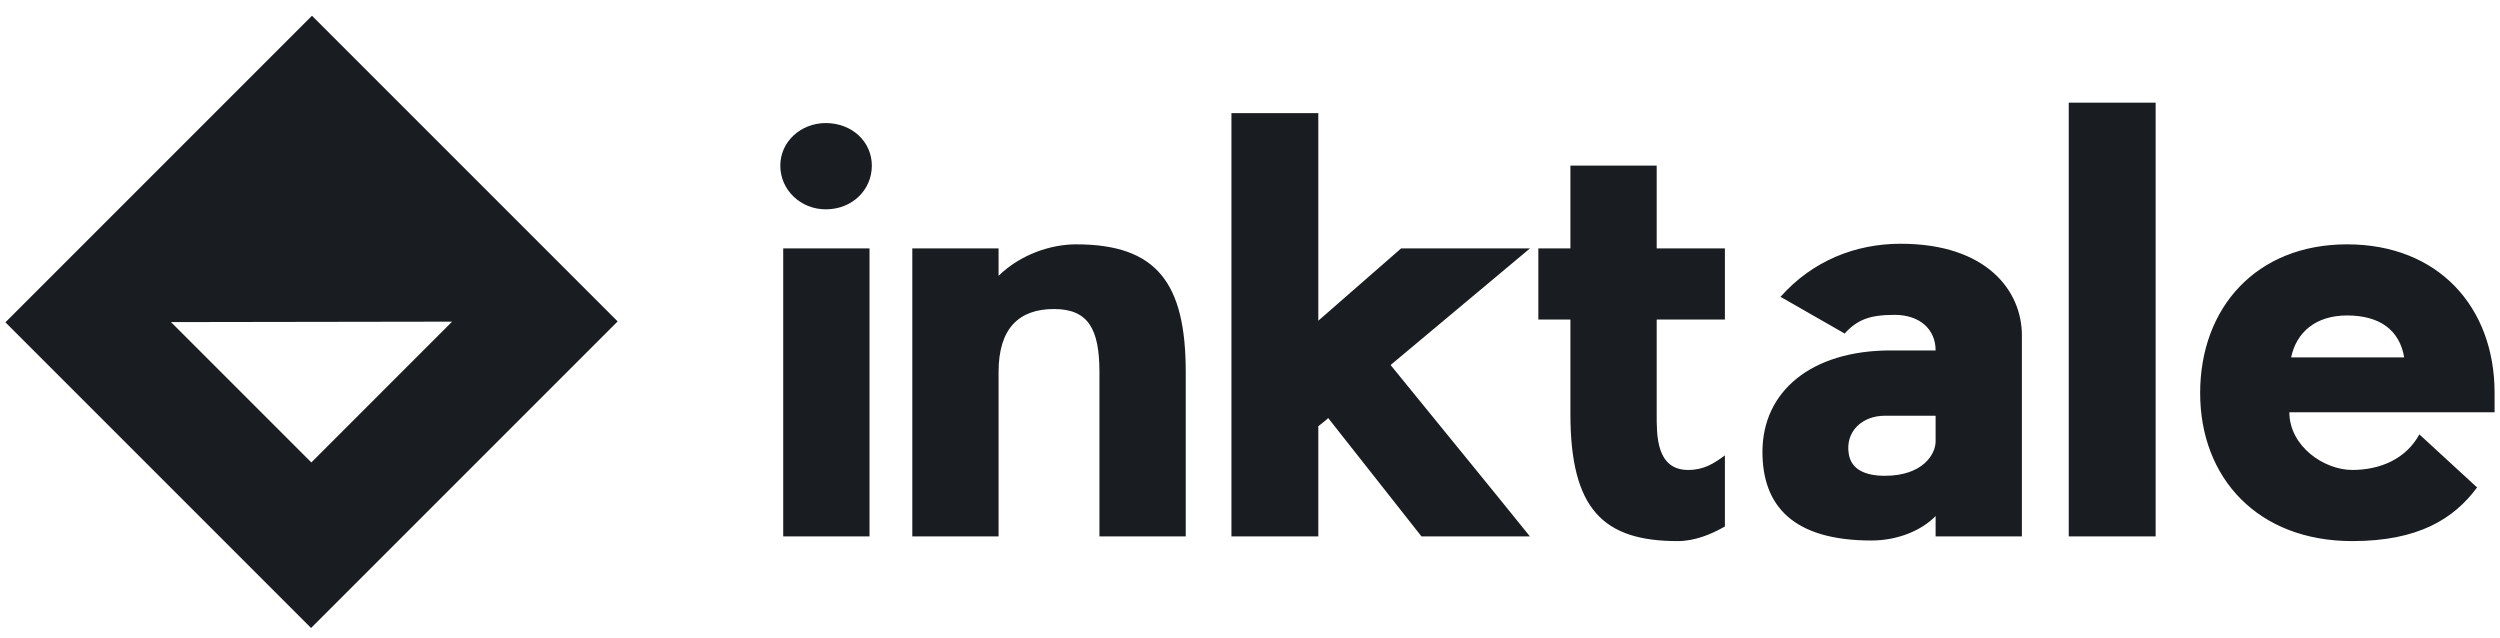
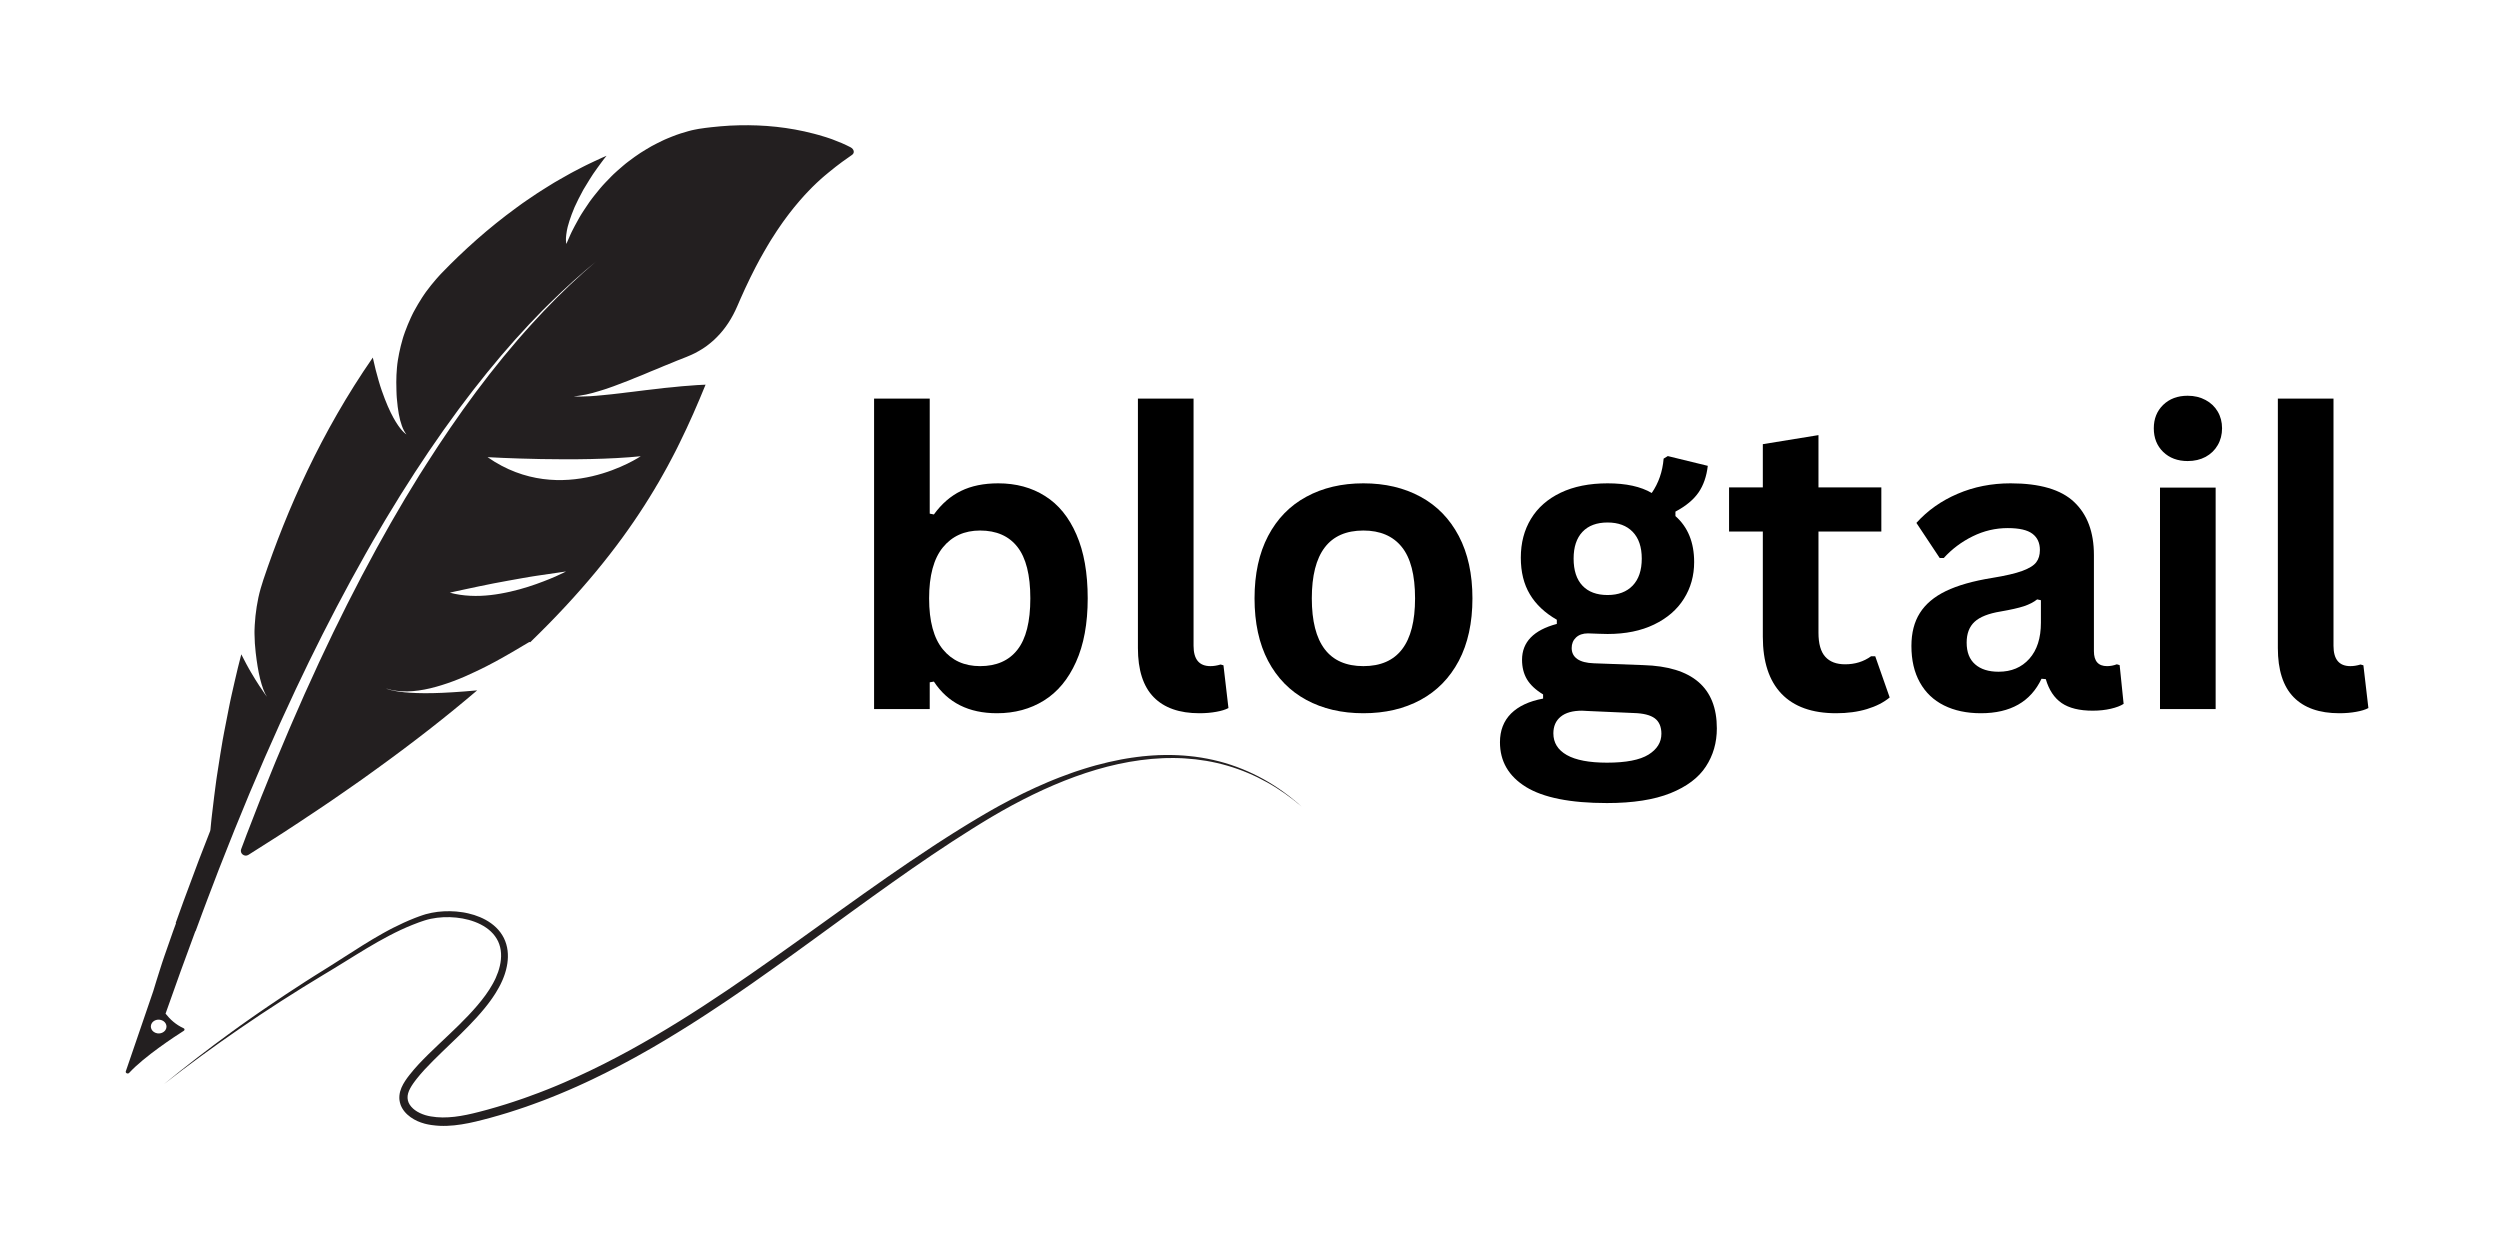
- <svg xmlns="http://www.w3.org/2000/svg" width="98" height="25" viewBox="0 0 98 25" fill="none">
-   <path d="M0.212 12.635L12.194 24.617L24.212 12.599L12.23 0.617L0.212 12.635ZM12.204 18.128L6.702 12.626L17.722 12.609L12.204 18.128Z" fill="#191C20" />
-   <path d="M34.085 9.738V21.028H30.702V9.738H34.085ZM34.176 6.492C34.176 7.452 33.399 8.206 32.371 8.206C31.388 8.206 30.588 7.452 30.588 6.492C30.588 5.555 31.388 4.824 32.371 4.824C33.399 4.824 34.176 5.555 34.176 6.492ZM46.481 14.583V21.028H43.098V14.583C43.098 12.869 42.641 12.114 41.316 12.114C39.944 12.114 39.144 12.869 39.144 14.583V21.028H35.762V9.738H39.144V10.812C40.013 9.966 41.201 9.578 42.184 9.578C45.361 9.578 46.481 11.109 46.481 14.583ZM55.723 21.028L52.066 16.388C51.975 16.48 51.815 16.594 51.678 16.708V21.028H48.272V4.435H51.678V12.572L54.923 9.738H59.974L54.511 14.309C56.18 16.366 58.374 19.04 59.974 21.028H55.723ZM64.942 16.228C64.942 17.051 64.919 18.422 66.176 18.422C66.793 18.422 67.182 18.171 67.616 17.851V20.639C67.09 20.936 66.451 21.211 65.765 21.211C62.862 21.211 61.56 19.977 61.56 16.228V12.526H60.303V9.738H61.56V6.492H64.942V9.738H67.616V12.526H64.942V16.228ZM72.31 13.074L69.796 11.635C71.053 10.218 72.744 9.555 74.504 9.555C77.887 9.555 79.258 11.406 79.258 13.143V21.028H75.876V20.228C75.35 20.776 74.413 21.188 73.361 21.188C70.276 21.188 69.088 19.817 69.088 17.714C69.088 15.337 71.007 13.737 74.116 13.737H75.876C75.876 12.892 75.236 12.343 74.276 12.343C73.293 12.343 72.813 12.526 72.31 13.074ZM75.876 17.302V16.297H73.887C72.996 16.297 72.333 16.914 72.47 17.782C72.561 18.4 73.11 18.651 73.887 18.651C75.373 18.651 75.876 17.805 75.876 17.302ZM84.501 4.024V21.028H81.095V4.024H84.501ZM97.788 15.406V16.16H89.743C89.743 17.485 91.091 18.422 92.211 18.422C93.308 18.422 94.314 17.988 94.84 17.028L97.102 19.108C96.188 20.342 94.794 21.211 92.211 21.211C88.509 21.211 86.246 18.742 86.246 15.406C86.246 12.069 88.44 9.578 92.006 9.578C95.571 9.578 97.788 12.023 97.788 15.406ZM89.812 14.011H94.245C94.063 12.937 93.285 12.366 92.006 12.366C90.772 12.366 90.017 13.029 89.812 14.011Z" fill="#191C20" />
+ <svg xmlns="http://www.w3.org/2000/svg" width="512" zoomAndPan="magnify" viewBox="0 0 384 192" height="256" preserveAspectRatio="xMidYMid meet" version="1.0">
+   <defs>
+     <g />
+     <clipPath id="8e04a314c2">
+       <path d="M 25 115 L 199.949 115 L 199.949 172.949 L 25 172.949 Z M 25 115 " clip-rule="nonzero" />
+     </clipPath>
+     <clipPath id="92d0e2effd">
+       <path d="M 19.199 19.199 L 132 19.199 L 132 165 L 19.199 165 Z M 19.199 19.199 " clip-rule="nonzero" />
+     </clipPath>
+   </defs>
+   <g clip-path="url(#8e04a314c2)">
+     <path fill="#231f20" d="M 194.102 119.695 C 191.98 118.516 189.688 117.582 187.281 116.949 C 186.078 116.641 184.848 116.398 183.602 116.234 L 183.426 116.211 L 183.367 116.207 L 183.133 116.18 C 182.977 116.16 182.82 116.145 182.664 116.129 C 182.504 116.113 182.348 116.098 182.191 116.086 L 181.957 116.066 C 181.918 116.062 181.879 116.059 181.836 116.055 L 181.719 116.047 C 181.562 116.035 181.402 116.027 181.246 116.02 C 181.168 116.012 181.086 116.008 181.008 116.004 L 180.77 115.996 C 180.613 115.988 180.453 115.984 180.297 115.977 C 180.137 115.973 179.977 115.973 179.82 115.969 C 179.184 115.957 178.547 115.973 177.906 115.992 C 177.746 116 177.59 116.012 177.43 116.02 L 177.188 116.031 L 177.07 116.039 L 176.949 116.047 C 176.789 116.059 176.633 116.07 176.469 116.082 C 176.391 116.09 176.309 116.094 176.23 116.102 L 175.992 116.125 C 175.828 116.141 175.672 116.156 175.512 116.168 C 175.352 116.188 175.191 116.207 175.031 116.227 L 174.793 116.254 L 174.551 116.285 C 174.391 116.305 174.234 116.328 174.074 116.352 C 173.992 116.359 173.914 116.371 173.832 116.383 L 173.594 116.422 C 173.434 116.445 173.273 116.469 173.113 116.496 C 172.953 116.52 172.797 116.551 172.637 116.578 L 172.398 116.621 C 172.316 116.637 172.238 116.648 172.16 116.664 C 170.887 116.906 169.613 117.203 168.352 117.547 L 168.234 117.578 L 168.117 117.613 L 167.879 117.68 C 167.723 117.727 167.566 117.77 167.406 117.816 C 167.25 117.863 167.094 117.91 166.938 117.957 C 166.777 118.004 166.621 118.051 166.465 118.102 C 166.152 118.203 165.84 118.301 165.527 118.406 C 165.371 118.457 165.215 118.512 165.059 118.562 C 164.902 118.617 164.746 118.672 164.59 118.727 C 163.969 118.945 163.348 119.176 162.73 119.414 C 162.574 119.473 162.422 119.535 162.266 119.598 C 162.113 119.66 161.957 119.719 161.805 119.781 C 161.652 119.844 161.496 119.91 161.344 119.973 L 161.113 120.066 L 160.883 120.164 C 159.656 120.684 158.441 121.238 157.234 121.824 C 156.027 122.414 154.832 123.035 153.645 123.684 L 153.422 123.805 L 153.199 123.93 C 153.051 124.012 152.906 124.094 152.754 124.176 C 152.609 124.258 152.461 124.344 152.312 124.426 C 152.164 124.512 152.02 124.594 151.871 124.68 C 151.723 124.762 151.574 124.852 151.43 124.934 C 151.281 125.02 151.137 125.105 150.992 125.191 C 150.699 125.367 150.406 125.539 150.113 125.711 C 149.965 125.797 149.82 125.887 149.676 125.977 C 149.527 126.062 149.383 126.152 149.234 126.238 C 149.09 126.328 148.945 126.414 148.797 126.504 C 148.652 126.594 148.508 126.684 148.363 126.77 C 148.07 126.949 147.777 127.129 147.488 127.309 C 147.199 127.492 146.91 127.672 146.617 127.855 L 146.398 127.988 L 146.184 128.129 C 146.039 128.219 145.891 128.312 145.746 128.406 C 145.602 128.496 145.457 128.59 145.312 128.68 C 145.168 128.773 145.023 128.867 144.879 128.961 C 144.59 129.145 144.301 129.332 144.008 129.52 C 143.719 129.707 143.434 129.898 143.145 130.086 C 138.523 133.117 133.941 136.348 129.332 139.648 C 124.719 142.949 120.074 146.324 115.305 149.625 C 114.113 150.453 112.914 151.273 111.707 152.09 C 110.496 152.902 109.281 153.711 108.055 154.508 C 107.746 154.707 107.438 154.906 107.129 155.105 C 106.82 155.305 106.516 155.504 106.203 155.699 C 105.895 155.895 105.582 156.09 105.273 156.285 C 104.961 156.48 104.648 156.676 104.336 156.871 C 103.086 157.645 101.828 158.41 100.551 159.156 C 99.277 159.902 97.988 160.633 96.688 161.348 C 95.387 162.059 94.07 162.75 92.742 163.422 C 91.414 164.094 90.066 164.738 88.707 165.359 C 88.027 165.672 87.344 165.973 86.656 166.27 C 86.312 166.418 85.965 166.562 85.621 166.711 C 85.449 166.785 85.273 166.852 85.102 166.926 C 84.93 166.996 84.754 167.066 84.582 167.137 C 84.43 167.199 84.281 167.258 84.129 167.32 C 83.977 167.379 83.824 167.438 83.676 167.496 C 83.523 167.555 83.371 167.617 83.219 167.676 L 82.992 167.762 C 82.918 167.793 82.84 167.824 82.766 167.852 C 82.156 168.078 81.551 168.309 80.938 168.523 C 80.785 168.578 80.633 168.633 80.48 168.688 L 80.254 168.766 L 80.023 168.844 C 79.715 168.949 79.41 169.055 79.102 169.156 C 79.027 169.184 78.949 169.207 78.871 169.234 L 78.641 169.309 C 78.488 169.359 78.336 169.406 78.18 169.457 C 78.027 169.504 77.875 169.555 77.719 169.605 L 77.605 169.641 L 77.488 169.676 L 77.258 169.746 C 76.949 169.84 76.641 169.934 76.332 170.027 C 76.254 170.051 76.176 170.074 76.098 170.094 L 75.867 170.16 C 75.711 170.203 75.555 170.25 75.402 170.293 C 75.246 170.34 75.094 170.383 74.938 170.426 C 74.781 170.469 74.625 170.508 74.473 170.551 C 74.16 170.633 73.852 170.715 73.539 170.797 C 72.301 171.117 71.062 171.391 69.828 171.535 C 69.207 171.605 68.594 171.645 67.98 171.641 C 67.371 171.633 66.762 171.586 66.172 171.48 C 66.098 171.465 66.023 171.453 65.949 171.438 L 65.84 171.414 L 65.781 171.402 L 65.73 171.391 C 65.59 171.359 65.449 171.32 65.312 171.281 C 65.172 171.238 65.039 171.188 64.902 171.137 C 64.77 171.086 64.637 171.027 64.508 170.969 C 64.379 170.906 64.254 170.84 64.133 170.77 L 64.039 170.715 L 63.953 170.656 C 63.895 170.617 63.836 170.582 63.777 170.539 C 63.75 170.52 63.723 170.5 63.695 170.477 L 63.613 170.414 C 63.586 170.395 63.562 170.371 63.535 170.348 L 63.496 170.316 C 63.484 170.305 63.473 170.297 63.457 170.285 C 63.355 170.195 63.266 170.098 63.176 170 C 63.004 169.805 62.863 169.59 62.766 169.367 C 62.715 169.258 62.68 169.141 62.652 169.023 C 62.621 168.906 62.609 168.789 62.602 168.668 C 62.59 168.426 62.617 168.18 62.688 167.93 C 62.758 167.68 62.867 167.426 63 167.18 C 63.133 166.93 63.289 166.68 63.461 166.434 C 63.547 166.309 63.637 166.188 63.73 166.062 C 63.773 166.004 63.824 165.941 63.871 165.879 L 64.012 165.695 C 64.199 165.457 64.395 165.219 64.598 164.984 C 64.801 164.75 65.004 164.52 65.215 164.289 C 65.637 163.832 66.07 163.383 66.516 162.941 C 66.957 162.496 67.406 162.059 67.859 161.621 C 68.766 160.75 69.68 159.883 70.582 159 C 71.484 158.113 72.371 157.215 73.223 156.277 C 73.648 155.809 74.062 155.328 74.465 154.836 C 74.562 154.711 74.664 154.59 74.762 154.461 L 74.91 154.273 L 75.055 154.082 C 75.152 153.957 75.242 153.828 75.34 153.699 C 75.387 153.637 75.43 153.57 75.477 153.504 C 75.523 153.438 75.57 153.375 75.617 153.309 L 75.75 153.109 C 75.797 153.043 75.84 152.977 75.883 152.91 C 75.973 152.777 76.059 152.641 76.145 152.508 C 76.312 152.234 76.477 151.957 76.629 151.672 C 76.707 151.531 76.781 151.387 76.855 151.246 C 76.891 151.172 76.926 151.098 76.961 151.027 L 77.062 150.809 L 77.164 150.586 L 77.258 150.363 C 77.289 150.285 77.316 150.211 77.348 150.137 L 77.391 150.02 C 77.406 149.984 77.422 149.945 77.434 149.906 L 77.516 149.676 C 77.527 149.637 77.539 149.598 77.555 149.559 L 77.59 149.441 L 77.625 149.328 C 77.641 149.285 77.648 149.246 77.66 149.207 C 77.684 149.129 77.707 149.051 77.727 148.973 C 77.809 148.652 77.875 148.332 77.926 148.004 C 77.973 147.68 78.004 147.348 78.012 147.016 C 78.02 146.684 78.004 146.348 77.965 146.016 C 77.887 145.348 77.691 144.684 77.391 144.074 C 77.238 143.773 77.059 143.484 76.859 143.211 C 76.66 142.941 76.434 142.691 76.195 142.457 C 75.719 141.996 75.176 141.613 74.609 141.297 C 74.039 140.984 73.441 140.738 72.836 140.543 C 72.531 140.449 72.227 140.367 71.918 140.293 C 71.766 140.258 71.609 140.227 71.453 140.195 L 71.223 140.152 C 71.145 140.141 71.066 140.129 70.988 140.117 C 70.676 140.07 70.363 140.031 70.051 140.004 C 69.738 139.98 69.426 139.965 69.113 139.961 C 68.801 139.953 68.488 139.961 68.176 139.977 C 67.863 139.992 67.551 140.02 67.242 140.055 C 66.621 140.133 66.004 140.25 65.402 140.418 L 65.176 140.488 C 65.098 140.512 65.023 140.535 64.949 140.559 C 64.91 140.57 64.875 140.586 64.84 140.598 L 64.734 140.633 L 64.516 140.711 L 64.41 140.746 L 64.301 140.785 L 64.09 140.867 C 64.016 140.895 63.945 140.918 63.875 140.945 L 63.664 141.027 C 63.098 141.25 62.539 141.488 61.992 141.738 C 61.441 141.988 60.898 142.254 60.367 142.523 C 60.23 142.594 60.098 142.66 59.965 142.73 C 59.832 142.801 59.699 142.871 59.57 142.941 C 59.438 143.016 59.305 143.086 59.176 143.156 C 59.043 143.227 58.914 143.301 58.781 143.375 C 58.262 143.664 57.746 143.965 57.238 144.266 C 56.727 144.57 56.223 144.879 55.723 145.191 C 54.719 145.816 53.73 146.449 52.75 147.082 C 52.258 147.398 51.766 147.711 51.277 148.023 C 51.031 148.176 50.785 148.332 50.543 148.488 C 50.297 148.641 50.051 148.793 49.805 148.949 C 49.312 149.254 48.82 149.562 48.328 149.871 C 47.84 150.18 47.355 150.492 46.867 150.801 C 44.93 152.047 43.02 153.312 41.145 154.594 C 40.676 154.914 40.207 155.23 39.742 155.555 C 39.512 155.715 39.277 155.879 39.047 156.039 C 38.816 156.199 38.582 156.359 38.355 156.523 C 37.895 156.848 37.434 157.176 36.977 157.496 C 36.523 157.824 36.066 158.152 35.613 158.48 C 31.996 161.105 28.512 163.789 25.176 166.531 C 32.656 160.68 40.855 155.043 49.691 149.723 C 49.965 149.559 50.242 149.391 50.52 149.223 C 50.797 149.059 51.074 148.891 51.352 148.719 C 51.906 148.383 52.461 148.043 53.012 147.699 C 54.121 147.012 55.23 146.32 56.355 145.648 C 57.477 144.977 58.617 144.324 59.785 143.715 C 60.949 143.105 62.145 142.539 63.371 142.051 C 63.676 141.926 63.984 141.809 64.297 141.695 L 64.531 141.613 C 64.609 141.586 64.688 141.555 64.766 141.531 L 65.117 141.414 C 65.156 141.398 65.195 141.387 65.234 141.375 C 65.848 141.18 66.484 141.047 67.133 140.969 C 67.781 140.887 68.438 140.855 69.09 140.875 C 69.746 140.895 70.402 140.961 71.047 141.078 C 71.691 141.195 72.328 141.367 72.938 141.598 C 73.547 141.828 74.133 142.121 74.66 142.484 C 75.188 142.848 75.66 143.285 76.031 143.793 C 76.215 144.047 76.379 144.316 76.512 144.598 C 76.641 144.883 76.746 145.18 76.82 145.484 C 76.895 145.789 76.941 146.105 76.957 146.422 C 76.977 146.738 76.969 147.062 76.938 147.383 C 76.906 147.707 76.855 148.027 76.781 148.348 C 76.707 148.668 76.617 148.98 76.512 149.293 C 76.402 149.605 76.277 149.914 76.141 150.219 L 76.035 150.445 L 75.922 150.668 C 75.887 150.746 75.844 150.82 75.805 150.895 L 75.746 151.004 C 75.727 151.043 75.707 151.078 75.688 151.113 C 75.527 151.41 75.348 151.699 75.168 151.984 C 74.984 152.27 74.793 152.551 74.594 152.828 C 73.793 153.934 72.883 154.977 71.926 155.988 C 70.969 157 69.957 157.977 68.934 158.949 C 67.91 159.922 66.867 160.891 65.84 161.898 C 65.582 162.152 65.328 162.406 65.074 162.664 C 64.82 162.922 64.57 163.184 64.32 163.449 C 64.074 163.715 63.828 163.984 63.59 164.266 C 63.348 164.543 63.113 164.828 62.887 165.121 C 62.66 165.41 62.438 165.711 62.227 166.035 C 62.02 166.355 61.82 166.699 61.66 167.078 C 61.582 167.266 61.512 167.461 61.457 167.668 C 61.43 167.77 61.41 167.875 61.391 167.98 C 61.371 168.086 61.355 168.195 61.348 168.305 C 61.34 168.414 61.336 168.523 61.336 168.637 C 61.34 168.691 61.34 168.746 61.344 168.801 L 61.359 168.969 C 61.387 169.188 61.438 169.406 61.508 169.617 L 61.535 169.695 C 61.543 169.723 61.551 169.746 61.562 169.773 L 61.629 169.926 L 61.699 170.074 C 61.723 170.121 61.75 170.168 61.777 170.219 C 61.887 170.406 62.008 170.586 62.145 170.75 C 62.277 170.914 62.426 171.062 62.578 171.203 C 62.73 171.344 62.891 171.477 63.059 171.594 C 63.223 171.711 63.395 171.82 63.57 171.922 C 63.742 172.02 63.922 172.109 64.102 172.195 C 64.469 172.355 64.84 172.492 65.227 172.594 C 65.32 172.621 65.418 172.641 65.516 172.664 C 65.609 172.684 65.703 172.703 65.797 172.723 C 65.891 172.738 65.988 172.758 66.082 172.773 L 66.297 172.809 L 66.367 172.816 C 66.746 172.871 67.129 172.906 67.512 172.926 C 68.277 172.961 69.039 172.93 69.789 172.852 C 70.543 172.773 71.285 172.652 72.02 172.504 C 72.383 172.43 72.75 172.348 73.113 172.262 C 73.473 172.176 73.836 172.09 74.191 171.992 C 74.551 171.898 74.906 171.805 75.266 171.711 C 75.621 171.609 75.98 171.508 76.336 171.406 L 76.605 171.332 C 76.691 171.305 76.781 171.281 76.871 171.254 C 77.047 171.199 77.227 171.148 77.402 171.094 C 77.582 171.039 77.758 170.984 77.938 170.934 C 78.113 170.879 78.293 170.82 78.469 170.766 C 78.645 170.707 78.824 170.652 79 170.594 C 79.176 170.539 79.355 170.484 79.531 170.422 C 79.883 170.305 80.238 170.184 80.59 170.066 C 80.68 170.035 80.766 170.004 80.855 169.977 L 81.117 169.879 C 81.293 169.82 81.469 169.758 81.645 169.695 C 81.996 169.57 82.348 169.441 82.695 169.309 C 82.871 169.246 83.047 169.18 83.223 169.113 C 83.309 169.082 83.398 169.047 83.484 169.016 L 83.746 168.914 C 83.918 168.844 84.094 168.777 84.27 168.711 L 84.531 168.605 L 84.789 168.504 C 85.137 168.363 85.484 168.223 85.832 168.082 L 86.09 167.973 L 86.352 167.863 C 86.523 167.793 86.695 167.719 86.867 167.645 L 87.258 167.48 L 87.387 167.426 C 87.559 167.352 87.73 167.273 87.902 167.199 C 88.074 167.121 88.246 167.047 88.418 166.973 L 88.547 166.918 L 88.676 166.859 L 88.93 166.742 C 89.102 166.664 89.273 166.586 89.445 166.508 L 89.699 166.391 L 89.957 166.273 C 90.297 166.113 90.637 165.953 90.98 165.793 C 92.34 165.141 93.688 164.469 95.027 163.766 C 95.363 163.59 95.699 163.414 96.031 163.234 C 96.199 163.148 96.367 163.059 96.531 162.969 C 96.699 162.879 96.863 162.785 97.031 162.695 C 97.199 162.605 97.363 162.516 97.531 162.426 C 97.695 162.332 97.859 162.242 98.027 162.148 C 98.359 161.965 98.691 161.781 99.02 161.59 C 99.305 161.43 99.59 161.266 99.879 161.105 C 100.16 160.938 100.445 160.773 100.73 160.609 L 101.156 160.359 L 101.578 160.109 C 101.863 159.941 102.145 159.773 102.426 159.605 C 102.984 159.266 103.547 158.93 104.105 158.582 C 104.383 158.41 104.66 158.242 104.938 158.066 C 105.215 157.895 105.492 157.723 105.77 157.547 C 106.047 157.375 106.32 157.199 106.594 157.023 L 107.008 156.762 L 107.215 156.629 L 107.418 156.496 C 107.691 156.32 107.965 156.141 108.238 155.965 C 108.375 155.879 108.512 155.789 108.648 155.699 C 108.781 155.609 108.918 155.52 109.055 155.43 C 109.598 155.074 110.137 154.715 110.676 154.355 C 110.949 154.176 111.215 153.996 111.484 153.816 C 111.754 153.633 112.023 153.453 112.289 153.273 C 112.559 153.09 112.824 152.906 113.09 152.727 C 113.355 152.543 113.625 152.359 113.891 152.176 C 114.422 151.812 114.949 151.445 115.48 151.078 C 116.535 150.34 117.586 149.602 118.629 148.855 C 120.719 147.375 122.785 145.879 124.836 144.387 C 128.938 141.406 132.984 138.434 137.035 135.566 C 141.082 132.695 145.137 129.93 149.242 127.359 C 149.496 127.199 149.754 127.039 150.012 126.879 C 150.141 126.797 150.27 126.719 150.398 126.641 C 150.527 126.559 150.656 126.484 150.785 126.402 C 151.039 126.246 151.301 126.09 151.555 125.934 C 151.812 125.777 152.074 125.625 152.332 125.469 C 153.363 124.859 154.402 124.27 155.453 123.699 C 157.555 122.566 159.684 121.523 161.848 120.598 C 164.012 119.672 166.207 118.867 168.434 118.211 C 170.656 117.559 172.91 117.062 175.172 116.762 C 176.305 116.609 177.438 116.508 178.57 116.461 L 178.992 116.445 C 179.137 116.441 179.277 116.438 179.418 116.434 C 179.559 116.434 179.699 116.434 179.84 116.434 C 179.98 116.43 180.125 116.43 180.262 116.43 C 180.406 116.434 180.547 116.438 180.688 116.438 L 180.898 116.441 C 180.969 116.445 181.039 116.445 181.109 116.449 C 181.25 116.457 181.391 116.461 181.531 116.465 C 181.672 116.473 181.812 116.477 181.953 116.488 C 184.195 116.621 186.41 116.996 188.535 117.613 C 189.602 117.926 190.645 118.293 191.656 118.719 C 192.672 119.145 193.656 119.629 194.609 120.16 C 196.52 121.223 198.289 122.488 199.926 123.887 C 198.168 122.305 196.223 120.875 194.102 119.695 " fill-opacity="1" fill-rule="nonzero" />
+   </g>
+   <g clip-path="url(#92d0e2effd)">
+     <path fill="#231f20" d="M 98.418 70.078 C 98.418 70.078 86.355 78.227 74.887 70.219 C 74.887 70.219 89.004 71.047 98.418 70.078 Z M 86.512 87.996 C 86.234 88.133 85.824 88.328 85.312 88.555 C 84.797 88.781 84.172 89.039 83.461 89.309 C 83.281 89.375 83.098 89.441 82.91 89.512 C 82.727 89.582 82.535 89.652 82.34 89.723 C 81.945 89.863 81.535 90.004 81.105 90.137 C 80.25 90.41 79.324 90.664 78.359 90.883 C 78.234 90.906 78.113 90.934 77.992 90.961 C 77.871 90.988 77.746 91.012 77.625 91.039 C 77.379 91.09 77.133 91.137 76.883 91.18 C 76.383 91.27 75.875 91.344 75.359 91.402 C 74.332 91.52 73.281 91.566 72.227 91.512 C 71.172 91.461 70.117 91.312 69.09 91.035 C 69.277 90.992 69.461 90.949 69.648 90.906 L 70.215 90.781 L 71.34 90.539 C 72.09 90.379 72.836 90.219 73.582 90.062 C 74.328 89.906 75.07 89.754 75.816 89.609 C 76.562 89.465 77.312 89.324 78.059 89.191 C 78.801 89.055 79.543 88.922 80.285 88.793 L 81.395 88.602 C 81.578 88.57 81.766 88.539 81.953 88.512 L 82.512 88.426 C 83.996 88.195 85.473 87.98 86.941 87.777 C 86.941 87.777 86.789 87.859 86.512 87.996 Z M 25.414 158.211 C 25.164 158.594 24.648 158.805 24.152 158.719 C 23.332 158.574 22.918 157.781 23.328 157.145 C 23.578 156.758 24.094 156.551 24.59 156.637 C 25.41 156.777 25.824 157.574 25.414 158.211 Z M 131.129 23.207 C 131.109 23.098 131.059 22.988 130.973 22.883 C 130.887 22.781 130.773 22.688 130.629 22.613 C 129.766 22.168 128.863 21.777 127.934 21.438 L 127.758 21.371 C 127.699 21.348 127.637 21.328 127.578 21.309 L 127.211 21.184 L 126.84 21.062 C 126.777 21.043 126.719 21.027 126.656 21.008 L 126.477 20.953 C 126.23 20.879 125.988 20.805 125.742 20.734 C 125.5 20.668 125.262 20.602 125.02 20.539 C 123.082 20.031 121.16 19.688 119.242 19.48 C 117.328 19.273 115.418 19.203 113.523 19.246 C 113.055 19.262 112.578 19.277 112.105 19.297 C 111.637 19.328 111.168 19.359 110.699 19.398 C 110.223 19.43 109.766 19.484 109.301 19.535 L 108.602 19.617 L 108.25 19.66 L 107.906 19.711 C 107.906 19.711 107.711 19.73 107.336 19.793 C 107.148 19.828 106.914 19.871 106.641 19.926 C 106.504 19.957 106.359 19.988 106.199 20.023 C 106.047 20.062 105.883 20.105 105.711 20.152 C 105.02 20.344 104.164 20.598 103.223 20.977 C 102.984 21.07 102.742 21.172 102.488 21.277 C 102.363 21.332 102.234 21.383 102.105 21.441 C 101.98 21.5 101.852 21.559 101.723 21.621 C 101.203 21.867 100.656 22.145 100.09 22.449 C 99.539 22.766 98.965 23.109 98.375 23.484 C 98.078 23.672 97.789 23.879 97.496 24.086 C 97.203 24.297 96.902 24.516 96.605 24.742 C 96.453 24.859 96.305 24.973 96.152 25.09 C 96.004 25.211 95.855 25.332 95.707 25.461 C 95.414 25.707 95.117 25.969 94.816 26.234 C 94.668 26.371 94.516 26.504 94.367 26.645 C 94.328 26.68 94.293 26.711 94.254 26.746 C 94.219 26.785 94.18 26.82 94.145 26.855 C 94.07 26.926 94 26.996 93.926 27.07 C 93.633 27.363 93.344 27.66 93.051 27.973 C 92.457 28.586 91.906 29.258 91.348 29.961 C 91.207 30.137 91.07 30.312 90.93 30.496 C 90.863 30.586 90.793 30.676 90.727 30.77 C 90.66 30.863 90.594 30.953 90.527 31.047 C 90.262 31.426 90.004 31.809 89.746 32.207 C 89.617 32.402 89.488 32.602 89.359 32.805 C 89.297 32.906 89.23 33.004 89.172 33.109 C 89.109 33.211 89.051 33.316 88.988 33.422 C 88.75 33.84 88.512 34.27 88.281 34.707 C 88.164 34.926 88.051 35.145 87.938 35.371 C 87.879 35.484 87.82 35.594 87.77 35.707 C 87.715 35.82 87.664 35.938 87.609 36.055 C 87.398 36.516 87.191 36.984 86.992 37.465 C 86.992 37.465 86.93 37.293 86.926 36.863 C 86.922 36.652 86.934 36.375 86.98 36.02 C 87 35.844 87.031 35.652 87.07 35.434 C 87.094 35.328 87.113 35.215 87.141 35.098 C 87.152 35.039 87.168 34.977 87.18 34.918 C 87.195 34.855 87.211 34.793 87.23 34.73 C 87.363 34.223 87.551 33.629 87.809 32.934 C 87.938 32.59 88.086 32.219 88.254 31.82 C 88.43 31.43 88.629 31.012 88.852 30.566 C 89.078 30.121 89.324 29.652 89.598 29.148 C 89.887 28.652 90.203 28.129 90.555 27.578 C 90.73 27.301 90.91 27.016 91.102 26.723 C 91.301 26.434 91.512 26.141 91.727 25.836 C 91.945 25.531 92.172 25.223 92.41 24.902 C 92.531 24.742 92.648 24.582 92.773 24.418 C 92.902 24.254 93.035 24.094 93.168 23.926 L 92.691 24.133 C 92.609 24.164 92.531 24.199 92.457 24.234 L 92.223 24.344 L 91.293 24.773 L 90.363 25.215 C 90.207 25.285 90.059 25.363 89.906 25.438 L 89.453 25.668 L 88.551 26.137 L 88.098 26.371 L 87.875 26.492 C 87.797 26.531 87.723 26.57 87.648 26.613 C 87.066 26.938 86.48 27.27 85.898 27.602 L 85.461 27.855 L 85.242 27.98 L 85.027 28.109 L 84.18 28.633 L 83.332 29.164 C 83.051 29.34 82.766 29.516 82.496 29.699 C 81.949 30.066 81.402 30.434 80.859 30.805 L 80.25 31.227 L 80.051 31.371 L 79.262 31.945 C 75.047 35.023 71.238 38.422 67.805 41.984 C 67.734 42.059 67.664 42.129 67.598 42.203 L 67.391 42.43 C 67.258 42.578 67.121 42.73 66.988 42.883 C 66.727 43.184 66.469 43.496 66.215 43.809 C 65.965 44.121 65.719 44.441 65.484 44.762 C 65.422 44.84 65.367 44.922 65.309 45.004 L 65.141 45.25 C 65.031 45.414 64.922 45.578 64.812 45.742 C 64.383 46.406 63.984 47.086 63.613 47.773 L 63.473 48.031 C 63.43 48.117 63.387 48.207 63.344 48.293 C 63.262 48.469 63.176 48.645 63.094 48.82 C 62.934 49.172 62.777 49.523 62.633 49.879 C 62.484 50.234 62.348 50.594 62.215 50.957 C 62.152 51.137 62.086 51.316 62.027 51.496 C 61.996 51.586 61.965 51.676 61.938 51.766 L 61.855 52.043 C 61.641 52.77 61.457 53.508 61.309 54.246 C 61.234 54.613 61.168 54.984 61.109 55.355 C 61.082 55.539 61.055 55.727 61.031 55.91 C 61.008 56.098 60.988 56.281 60.973 56.469 C 60.906 57.215 60.871 57.961 60.871 58.703 C 60.871 59.156 60.879 59.598 60.895 60.031 C 60.902 60.246 60.91 60.461 60.918 60.672 C 60.922 60.727 60.926 60.777 60.93 60.828 C 60.93 60.883 60.934 60.934 60.938 60.984 C 60.945 61.09 60.957 61.195 60.965 61.297 C 61.031 62.117 61.129 62.887 61.254 63.582 C 61.512 64.973 61.895 66.07 62.43 66.723 C 62.43 66.723 62.27 66.645 61.988 66.367 C 61.703 66.09 61.297 65.613 60.801 64.809 C 60.305 64.008 59.727 62.875 59.109 61.277 C 58.953 60.879 58.797 60.449 58.637 59.988 C 58.48 59.527 58.316 59.031 58.168 58.508 C 57.859 57.457 57.555 56.27 57.262 54.922 C 53.293 60.652 49.996 66.492 47.242 72.238 C 44.484 77.988 42.273 83.641 40.457 89.035 C 40.305 89.488 40.164 89.945 40.035 90.402 C 39.906 90.863 39.785 91.324 39.688 91.785 C 39.492 92.715 39.344 93.652 39.242 94.59 C 39.191 95.059 39.152 95.527 39.129 96 C 39.117 96.234 39.105 96.469 39.098 96.703 C 39.094 96.82 39.09 96.938 39.09 97.055 L 39.094 97.41 C 39.105 98.352 39.164 99.289 39.273 100.223 C 39.355 100.957 39.457 101.672 39.566 102.348 C 39.621 102.688 39.684 103.02 39.746 103.34 C 39.809 103.656 39.879 103.965 39.953 104.262 C 40.246 105.441 40.594 106.41 41.008 107.031 C 41.008 107.031 40.551 106.441 39.828 105.332 C 39.465 104.777 39.035 104.094 38.562 103.285 C 38.445 103.082 38.324 102.871 38.199 102.656 C 38.082 102.441 37.957 102.215 37.832 101.984 C 37.582 101.52 37.324 101.027 37.062 100.504 C 36.684 101.918 36.363 103.309 36.047 104.664 C 35.891 105.344 35.738 106.012 35.59 106.672 C 35.52 107.004 35.445 107.332 35.375 107.656 C 35.309 107.984 35.242 108.309 35.176 108.633 C 34.914 109.922 34.668 111.172 34.441 112.391 C 34.383 112.691 34.328 112.992 34.273 113.293 C 34.258 113.367 34.242 113.441 34.23 113.516 C 34.219 113.59 34.203 113.664 34.191 113.738 C 34.168 113.887 34.141 114.035 34.117 114.184 C 34.016 114.773 33.922 115.352 33.828 115.922 C 33.645 117.059 33.473 118.152 33.316 119.207 C 33.297 119.336 33.277 119.469 33.258 119.598 C 33.238 119.73 33.219 119.859 33.203 119.988 C 33.168 120.246 33.133 120.504 33.102 120.754 C 33.035 121.262 32.973 121.754 32.91 122.234 C 32.789 123.203 32.68 124.121 32.578 124.988 C 32.555 125.207 32.527 125.418 32.504 125.629 C 32.48 125.84 32.457 126.051 32.438 126.254 C 32.398 126.664 32.359 127.062 32.324 127.449 C 32.32 127.516 32.305 127.578 32.281 127.641 L 31.211 130.395 L 30.676 131.773 L 30.543 132.117 L 30.414 132.461 L 28.352 137.992 L 28.223 138.336 L 28.098 138.684 L 26.984 141.777 L 27.039 141.801 C 26.895 142.195 26.746 142.594 26.602 142.992 C 26.129 144.309 25.672 145.613 25.234 146.902 C 25.125 147.223 25.016 147.547 24.91 147.863 C 24.805 148.184 24.703 148.504 24.602 148.824 C 24.398 149.461 24.199 150.094 24.004 150.719 C 23.848 151.23 23.695 151.734 23.543 152.234 L 19.324 164.551 C 19.23 164.824 19.637 165.016 19.84 164.793 C 22.168 162.262 26.902 159.172 28.238 158.324 C 28.395 158.223 28.371 158.012 28.199 157.934 C 27.02 157.406 26.113 156.57 25.43 155.695 C 26.969 151.312 28.496 147.09 30.008 143.027 L 30.039 143.039 L 31.098 140.164 C 31.359 139.441 31.641 138.719 31.914 137.996 L 32.742 135.832 L 33.566 133.668 C 33.703 133.305 33.848 132.949 33.992 132.59 L 34.418 131.512 L 35.273 129.352 L 35.703 128.277 L 36.023 127.465 L 36.133 127.199 L 38.34 121.828 L 38.797 120.762 L 39.711 118.621 L 40.625 116.484 C 40.703 116.305 40.781 116.129 40.859 115.953 L 41.098 115.418 L 41.57 114.355 L 42.516 112.227 L 42.988 111.164 C 43.148 110.809 43.312 110.457 43.473 110.105 L 45.43 105.871 L 47.449 101.66 C 50.184 96.062 53.074 90.52 56.164 85.059 C 56.922 83.688 57.73 82.336 58.523 80.98 L 59.121 79.961 L 59.27 79.711 L 59.426 79.457 L 59.73 78.953 L 60.965 76.938 L 61.27 76.434 C 61.375 76.266 61.477 76.098 61.582 75.93 L 62.219 74.93 L 63.492 72.934 L 63.648 72.684 L 63.812 72.434 L 64.141 71.938 L 65.453 69.961 L 65.781 69.465 L 65.949 69.219 C 66.004 69.137 66.059 69.055 66.117 68.973 L 67.473 67.016 L 68.152 66.035 C 68.383 65.711 68.617 65.391 68.852 65.07 L 70.254 63.133 L 70.43 62.895 L 70.609 62.652 L 70.973 62.176 L 71.695 61.219 L 72.422 60.266 L 72.602 60.027 C 72.664 59.945 72.727 59.871 72.789 59.789 L 73.16 59.32 L 74.656 57.434 C 74.719 57.355 74.781 57.277 74.844 57.199 L 75.039 56.969 L 75.422 56.504 L 76.195 55.574 L 76.965 54.645 L 78.957 52.359 C 79.023 52.285 79.09 52.207 79.156 52.133 L 79.363 51.906 L 81.008 50.109 L 81.211 49.887 C 81.281 49.812 81.352 49.738 81.422 49.664 L 81.848 49.223 L 83.117 47.902 L 83.332 47.68 C 83.402 47.609 83.477 47.535 83.547 47.465 L 84.422 46.602 C 86.754 44.297 89.203 42.074 91.801 39.969 L 91.629 40.113 C 91.57 40.156 91.512 40.203 91.461 40.254 L 91.125 40.543 L 89.797 41.699 L 89.633 41.844 L 89.469 41.992 L 89.148 42.289 L 87.859 43.473 L 87.539 43.773 L 87.227 44.074 L 86.602 44.684 L 85.977 45.289 L 85.664 45.594 C 85.613 45.645 85.562 45.691 85.512 45.746 L 85.359 45.898 L 84.148 47.141 L 83.547 47.758 C 83.348 47.969 83.156 48.18 82.957 48.391 L 81.789 49.652 C 78.695 53.043 75.828 56.566 73.133 60.176 C 70.438 63.789 67.918 67.484 65.523 71.242 L 64.629 72.648 L 64.402 73 L 64.188 73.355 L 62.453 76.199 L 62.234 76.555 L 62.023 76.914 L 60.348 79.781 L 60.141 80.141 L 60.035 80.32 L 59.934 80.5 L 59.527 81.223 L 57.91 84.113 C 57.84 84.234 57.777 84.355 57.711 84.477 L 57.516 84.84 L 57.125 85.57 C 56.602 86.539 56.078 87.508 55.562 88.48 L 54.051 91.414 L 53.672 92.148 C 53.547 92.391 53.418 92.637 53.297 92.883 L 52.566 94.359 L 51.84 95.836 L 51.473 96.57 L 51.293 96.941 L 51.199 97.125 L 51.113 97.309 L 49.699 100.281 L 48.996 101.766 L 48.316 103.258 L 46.953 106.242 L 46.781 106.617 C 46.727 106.742 46.672 106.867 46.617 106.992 L 46.289 107.742 L 44.973 110.742 C 44.754 111.242 44.531 111.742 44.324 112.246 L 43.055 115.262 L 42.418 116.77 C 42.312 117.02 42.211 117.273 42.109 117.523 L 41.801 118.281 L 40.578 121.312 L 40.27 122.066 L 40.117 122.445 L 39.969 122.828 L 39.375 124.348 L 38.195 127.391 L 37.898 128.148 L 37.613 128.914 L 37.039 130.438 C 36.797 131.09 37.555 131.684 38.148 131.312 C 39.059 130.742 39.957 130.172 40.836 129.605 C 41.281 129.324 41.723 129.043 42.164 128.762 C 42.602 128.48 43.035 128.199 43.469 127.926 C 44.332 127.363 45.184 126.809 46.02 126.254 C 46.438 125.977 46.852 125.699 47.266 125.422 C 47.68 125.148 48.094 124.875 48.504 124.602 C 49.324 124.055 50.133 123.512 50.926 122.969 C 51.32 122.695 51.711 122.426 52.102 122.156 C 52.492 121.887 52.875 121.613 53.266 121.348 C 54.82 120.281 56.32 119.219 57.766 118.16 C 63.598 113.957 68.742 109.922 73.293 106.039 C 71.922 106.168 70.676 106.266 69.539 106.332 C 68.41 106.402 67.395 106.449 66.484 106.465 C 64.66 106.504 63.25 106.441 62.188 106.34 C 61.121 106.234 60.398 106.094 59.945 105.973 C 59.492 105.852 59.305 105.758 59.305 105.758 C 61.367 106.422 63.723 106.281 66.09 105.723 C 66.387 105.652 66.68 105.574 66.977 105.492 C 67.125 105.449 67.273 105.41 67.422 105.363 C 67.57 105.32 67.719 105.277 67.867 105.23 C 68.465 105.047 69.059 104.84 69.645 104.621 C 70.816 104.184 71.961 103.68 73.043 103.16 C 73.312 103.031 73.582 102.902 73.852 102.773 C 74.117 102.645 74.379 102.512 74.637 102.383 C 75.148 102.125 75.645 101.863 76.113 101.609 C 76.586 101.352 77.035 101.102 77.453 100.863 C 77.875 100.621 78.273 100.395 78.641 100.184 C 80.113 99.336 81.086 98.715 81.301 98.613 C 81.324 98.602 81.352 98.609 81.371 98.629 C 81.395 98.652 81.434 98.652 81.457 98.633 C 85.348 94.871 88.68 91.258 91.566 87.77 C 94.453 84.281 96.887 80.918 98.977 77.652 C 99.109 77.445 99.234 77.238 99.363 77.035 C 99.492 76.832 99.621 76.633 99.746 76.43 C 100 76.031 100.246 75.625 100.484 75.219 C 100.543 75.117 100.602 75.016 100.664 74.914 L 100.75 74.762 L 100.84 74.613 C 100.961 74.418 101.078 74.219 101.195 74.02 C 101.426 73.625 101.652 73.227 101.871 72.824 C 101.926 72.723 101.984 72.621 102.039 72.523 C 102.094 72.426 102.148 72.328 102.203 72.23 C 102.312 72.035 102.422 71.84 102.527 71.645 C 102.742 71.25 102.953 70.855 103.156 70.461 C 103.207 70.359 103.258 70.266 103.309 70.168 C 103.359 70.07 103.41 69.977 103.461 69.879 C 103.562 69.688 103.664 69.492 103.762 69.297 C 103.859 69.105 103.961 68.91 104.055 68.715 C 104.105 68.617 104.152 68.52 104.199 68.418 C 104.246 68.32 104.293 68.223 104.344 68.129 C 105.871 65.047 107.172 62.039 108.375 59.086 C 107.922 59.109 107.484 59.129 107.055 59.152 C 106.617 59.184 106.195 59.219 105.777 59.25 C 105.57 59.266 105.359 59.281 105.156 59.297 C 105.051 59.305 104.949 59.312 104.848 59.32 C 104.797 59.324 104.746 59.328 104.695 59.332 C 104.645 59.336 104.594 59.344 104.543 59.348 C 104.137 59.387 103.742 59.43 103.355 59.469 C 102.965 59.504 102.582 59.543 102.207 59.578 C 102.16 59.586 102.113 59.586 102.066 59.594 C 102.02 59.598 101.977 59.605 101.93 59.609 C 101.836 59.621 101.746 59.633 101.656 59.645 C 101.473 59.664 101.289 59.688 101.113 59.707 C 100.754 59.75 100.402 59.789 100.062 59.828 C 99.891 59.848 99.719 59.867 99.551 59.887 C 99.469 59.895 99.383 59.902 99.301 59.914 C 99.219 59.922 99.137 59.934 99.055 59.945 C 98.406 60.031 97.785 60.109 97.195 60.176 C 96.898 60.211 96.609 60.246 96.328 60.277 C 96.188 60.293 96.055 60.312 95.918 60.328 C 95.781 60.344 95.648 60.363 95.52 60.379 C 94.992 60.445 94.496 60.5 94.031 60.551 C 93.797 60.578 93.57 60.598 93.352 60.621 C 93.242 60.633 93.133 60.641 93.027 60.652 C 92.922 60.664 92.82 60.672 92.719 60.684 C 91.102 60.855 89.945 60.906 89.203 60.91 C 89.109 60.91 89.02 60.91 88.941 60.91 C 88.859 60.906 88.789 60.906 88.719 60.906 C 88.586 60.902 88.473 60.898 88.387 60.895 C 88.211 60.887 88.129 60.875 88.129 60.875 C 88.273 60.863 88.426 60.852 88.578 60.832 C 88.652 60.824 88.73 60.812 88.805 60.805 C 88.883 60.793 88.961 60.781 89.039 60.77 C 89.355 60.727 89.68 60.672 90.008 60.602 C 90.664 60.465 91.352 60.281 92.051 60.059 C 92.137 60.031 92.227 60.008 92.316 59.977 C 92.406 59.953 92.496 59.922 92.586 59.895 C 92.766 59.84 92.949 59.781 93.129 59.723 C 93.492 59.602 93.859 59.473 94.23 59.336 C 94.965 59.055 95.73 58.781 96.492 58.477 C 96.68 58.402 96.871 58.324 97.062 58.246 C 97.156 58.207 97.25 58.168 97.348 58.125 L 97.488 58.066 L 97.633 58.012 C 98.02 57.859 98.406 57.703 98.789 57.547 C 98.98 57.465 99.172 57.387 99.363 57.305 L 99.648 57.184 L 99.793 57.121 C 99.84 57.102 99.887 57.082 99.934 57.062 C 100.32 56.91 100.703 56.754 101.082 56.598 C 101.27 56.516 101.457 56.438 101.645 56.359 C 101.738 56.32 101.832 56.277 101.926 56.238 C 102.02 56.199 102.113 56.164 102.207 56.125 C 102.582 55.977 102.953 55.828 103.316 55.676 C 103.5 55.602 103.68 55.523 103.859 55.449 L 103.992 55.395 L 104.129 55.34 C 104.219 55.309 104.309 55.27 104.398 55.238 C 104.754 55.098 105.105 54.961 105.449 54.82 C 105.902 54.629 106.348 54.449 106.773 54.227 C 106.984 54.121 107.191 54.004 107.395 53.883 L 107.543 53.793 L 107.695 53.703 C 107.793 53.645 107.895 53.582 107.992 53.52 C 108.184 53.395 108.375 53.262 108.562 53.125 C 108.652 53.055 108.746 52.984 108.836 52.914 L 108.973 52.805 L 109.105 52.699 C 109.465 52.414 109.801 52.105 110.121 51.773 C 111.414 50.477 112.445 48.891 113.254 47.012 C 113.414 46.641 113.574 46.273 113.734 45.906 C 113.898 45.543 114.062 45.18 114.223 44.82 C 114.305 44.641 114.387 44.457 114.469 44.277 C 114.555 44.098 114.641 43.922 114.723 43.746 C 114.891 43.391 115.059 43.031 115.23 42.68 C 115.406 42.328 115.582 41.98 115.754 41.637 C 115.797 41.551 115.84 41.461 115.887 41.375 C 115.93 41.289 115.973 41.199 116.016 41.117 C 116.105 40.945 116.195 40.777 116.285 40.609 C 116.375 40.438 116.469 40.27 116.559 40.098 C 116.602 40.016 116.648 39.93 116.691 39.844 L 116.832 39.594 C 117.02 39.262 117.203 38.93 117.391 38.605 C 117.574 38.27 117.766 37.953 117.957 37.637 C 118.055 37.473 118.152 37.316 118.246 37.156 C 118.297 37.078 118.344 36.996 118.391 36.918 C 118.441 36.836 118.488 36.762 118.539 36.684 C 118.734 36.375 118.934 36.066 119.133 35.762 C 119.18 35.684 119.23 35.605 119.281 35.531 C 119.328 35.457 119.379 35.383 119.43 35.309 C 119.531 35.156 119.633 35.012 119.734 34.863 C 119.836 34.715 119.938 34.566 120.039 34.422 C 120.09 34.348 120.141 34.273 120.191 34.203 C 120.242 34.133 120.293 34.059 120.344 33.988 C 120.551 33.707 120.758 33.422 120.965 33.145 C 121.07 33.004 121.172 32.871 121.277 32.734 C 121.383 32.598 121.488 32.465 121.594 32.332 C 121.699 32.199 121.805 32.062 121.906 31.934 C 122.012 31.801 122.121 31.676 122.227 31.547 C 122.438 31.293 122.648 31.039 122.863 30.793 C 123.074 30.547 123.289 30.309 123.5 30.074 C 123.609 29.957 123.715 29.84 123.82 29.727 C 123.926 29.613 124.035 29.5 124.141 29.391 C 124.352 29.168 124.562 28.949 124.773 28.738 C 125.203 28.32 125.617 27.914 126.035 27.547 C 126.141 27.457 126.242 27.363 126.344 27.273 C 126.445 27.184 126.547 27.09 126.652 27.008 C 126.855 26.836 127.059 26.668 127.258 26.504 C 128.816 25.215 130.094 24.324 130.863 23.797 C 131.086 23.648 131.172 23.43 131.129 23.207 " fill-opacity="1" fill-rule="nonzero" />
+   </g>
+   <g fill="#000000" fill-opacity="1">
+     <g transform="translate(129.3528, 108.9117)">
+       <g>
+         <path d="M 23.781 0.641 C 19.445 0.641 16.219 -0.977 14.094 -4.219 L 13.453 -4.109 L 13.453 0 L 4.906 0 L 4.906 -47.688 L 13.453 -47.688 L 13.453 -30.016 L 14.094 -29.891 C 15.27 -31.516 16.656 -32.719 18.25 -33.5 C 19.844 -34.281 21.75 -34.672 23.969 -34.672 C 26.719 -34.672 29.117 -34.02 31.172 -32.719 C 33.234 -31.426 34.836 -29.457 35.984 -26.812 C 37.141 -24.176 37.719 -20.906 37.719 -17 C 37.719 -13.133 37.117 -9.879 35.922 -7.234 C 34.734 -4.586 33.094 -2.613 31 -1.312 C 28.906 -0.008 26.5 0.641 23.781 0.641 Z M 21.188 -6.594 C 23.695 -6.594 25.609 -7.43 26.922 -9.109 C 28.242 -10.785 28.906 -13.414 28.906 -17 C 28.906 -20.594 28.242 -23.227 26.922 -24.906 C 25.609 -26.582 23.695 -27.422 21.188 -27.422 C 18.781 -27.422 16.875 -26.555 15.469 -24.828 C 14.062 -23.098 13.359 -20.488 13.359 -17 C 13.359 -13.5 14.062 -10.891 15.469 -9.172 C 16.875 -7.453 18.781 -6.594 21.188 -6.594 Z M 21.188 -6.594 " />
+       </g>
+     </g>
+   </g>
+   <g fill="#000000" fill-opacity="1">
+     <g transform="translate(170.0961, 108.9117)">
+       <g>
+         <path d="M 14.125 0.641 C 11.062 0.641 8.723 -0.18 7.109 -1.828 C 5.492 -3.484 4.688 -6 4.688 -9.375 L 4.688 -47.688 L 13.234 -47.688 L 13.234 -9.719 C 13.234 -7.633 14.098 -6.594 15.828 -6.594 C 16.316 -6.594 16.836 -6.676 17.391 -6.844 L 17.828 -6.719 L 18.594 -0.156 C 18.125 0.094 17.5 0.285 16.719 0.422 C 15.938 0.566 15.07 0.641 14.125 0.641 Z M 14.125 0.641 " />
+       </g>
+     </g>
+   </g>
+   <g fill="#000000" fill-opacity="1">
+     <g transform="translate(189.6505, 108.9117)">
+       <g>
+         <path d="M 19.766 0.641 C 16.441 0.641 13.52 -0.039 11 -1.406 C 8.477 -2.77 6.52 -4.77 5.125 -7.406 C 3.738 -10.051 3.047 -13.25 3.047 -17 C 3.047 -20.738 3.738 -23.93 5.125 -26.578 C 6.52 -29.234 8.477 -31.242 11 -32.609 C 13.52 -33.984 16.441 -34.672 19.766 -34.672 C 23.098 -34.672 26.023 -33.984 28.547 -32.609 C 31.066 -31.242 33.023 -29.234 34.422 -26.578 C 35.816 -23.93 36.516 -20.738 36.516 -17 C 36.516 -13.25 35.816 -10.051 34.422 -7.406 C 33.023 -4.77 31.066 -2.77 28.547 -1.406 C 26.023 -0.039 23.098 0.641 19.766 0.641 Z M 19.766 -6.594 C 25.055 -6.594 27.703 -10.062 27.703 -17 C 27.703 -20.594 27.02 -23.227 25.656 -24.906 C 24.301 -26.582 22.336 -27.422 19.766 -27.422 C 14.484 -27.422 11.844 -23.945 11.844 -17 C 11.844 -10.062 14.484 -6.594 19.766 -6.594 Z M 19.766 -6.594 " />
+       </g>
+     </g>
+   </g>
+   <g fill="#000000" fill-opacity="1">
+     <g transform="translate(229.1909, 108.9117)">
+       <g>
+         <path d="M 17.641 14.438 C 12.023 14.438 7.879 13.613 5.203 11.969 C 2.535 10.32 1.203 8.031 1.203 5.094 C 1.203 3.301 1.77 1.832 2.906 0.688 C 4.051 -0.445 5.691 -1.211 7.828 -1.609 L 7.828 -2.25 C 6.68 -2.945 5.852 -3.723 5.344 -4.578 C 4.844 -5.43 4.594 -6.426 4.594 -7.562 C 4.594 -10.289 6.375 -12.129 9.938 -13.078 L 9.938 -13.719 C 8.102 -14.77 6.723 -16.07 5.797 -17.625 C 4.867 -19.176 4.406 -21.051 4.406 -23.25 C 4.406 -25.52 4.926 -27.508 5.969 -29.219 C 7.008 -30.938 8.531 -32.273 10.531 -33.234 C 12.539 -34.191 14.941 -34.672 17.734 -34.672 C 20.578 -34.672 22.836 -34.176 24.516 -33.188 C 25.566 -34.707 26.176 -36.469 26.344 -38.469 L 26.984 -38.859 L 33.125 -37.359 C 32.938 -35.734 32.461 -34.367 31.703 -33.266 C 30.941 -32.16 29.758 -31.18 28.156 -30.328 L 28.156 -29.641 C 30.07 -27.953 31.031 -25.598 31.031 -22.578 C 31.031 -20.484 30.504 -18.602 29.453 -16.938 C 28.41 -15.27 26.883 -13.953 24.875 -12.984 C 22.875 -12.016 20.492 -11.531 17.734 -11.531 L 16.438 -11.562 C 15.613 -11.602 15.039 -11.625 14.719 -11.625 C 13.938 -11.625 13.32 -11.41 12.875 -10.984 C 12.438 -10.566 12.219 -10.031 12.219 -9.375 C 12.219 -8.656 12.504 -8.094 13.078 -7.688 C 13.648 -7.289 14.492 -7.07 15.609 -7.031 L 23.234 -6.75 C 30.754 -6.531 34.516 -3.289 34.516 2.969 C 34.516 5.164 33.953 7.117 32.828 8.828 C 31.711 10.547 29.898 11.91 27.391 12.922 C 24.879 13.93 21.629 14.438 17.641 14.438 Z M 17.734 -17.516 C 19.379 -17.516 20.664 -18 21.594 -18.969 C 22.52 -19.938 22.984 -21.316 22.984 -23.109 C 22.984 -24.891 22.52 -26.258 21.594 -27.219 C 20.664 -28.176 19.379 -28.656 17.734 -28.656 C 16.066 -28.656 14.781 -28.176 13.875 -27.219 C 12.969 -26.258 12.516 -24.891 12.516 -23.109 C 12.516 -21.297 12.969 -19.91 13.875 -18.953 C 14.781 -17.992 16.066 -17.516 17.734 -17.516 Z M 17.641 8.234 C 20.566 8.234 22.691 7.82 24.016 7 C 25.336 6.176 26 5.109 26 3.797 C 26 2.723 25.66 1.93 24.984 1.422 C 24.305 0.922 23.227 0.648 21.75 0.609 L 15.016 0.312 C 14.797 0.312 14.586 0.301 14.391 0.281 C 14.191 0.258 14 0.25 13.812 0.25 C 12.375 0.25 11.281 0.555 10.531 1.172 C 9.781 1.785 9.406 2.641 9.406 3.734 C 9.406 5.172 10.094 6.281 11.469 7.062 C 12.852 7.844 14.91 8.234 17.641 8.234 Z M 17.641 8.234 " />
+       </g>
+     </g>
+   </g>
+   <g fill="#000000" fill-opacity="1">
+     <g transform="translate(264.5676, 108.9117)">
+       <g>
+         <path d="M 23.469 -8.109 L 25.688 -1.781 C 24.77 -1.02 23.609 -0.426 22.203 0 C 20.805 0.426 19.223 0.641 17.453 0.641 C 13.773 0.641 10.977 -0.359 9.062 -2.359 C 7.156 -4.359 6.203 -7.273 6.203 -11.109 L 6.203 -27.266 L 1.016 -27.266 L 1.016 -34.047 L 6.203 -34.047 L 6.203 -40.688 L 14.75 -42.078 L 14.75 -34.047 L 24.406 -34.047 L 24.406 -27.266 L 14.75 -27.266 L 14.75 -11.719 C 14.75 -10.031 15.098 -8.801 15.797 -8.031 C 16.492 -7.258 17.508 -6.875 18.844 -6.875 C 20.363 -6.875 21.691 -7.285 22.828 -8.109 Z M 23.469 -8.109 " />
+       </g>
+     </g>
+   </g>
+   <g fill="#000000" fill-opacity="1">
+     <g transform="translate(290.9999, 108.9117)">
+       <g>
+         <path d="M 13.266 0.641 C 11.086 0.641 9.195 0.238 7.594 -0.562 C 5.988 -1.363 4.754 -2.539 3.891 -4.094 C 3.023 -5.645 2.594 -7.508 2.594 -9.688 C 2.594 -11.695 3.023 -13.383 3.891 -14.75 C 4.754 -16.125 6.086 -17.25 7.891 -18.125 C 9.703 -19 12.066 -19.672 14.984 -20.141 C 17.023 -20.473 18.57 -20.832 19.625 -21.219 C 20.688 -21.613 21.398 -22.055 21.766 -22.547 C 22.141 -23.035 22.328 -23.664 22.328 -24.438 C 22.328 -25.52 21.945 -26.348 21.188 -26.922 C 20.426 -27.504 19.16 -27.797 17.391 -27.797 C 15.504 -27.797 13.707 -27.375 12 -26.531 C 10.289 -25.688 8.812 -24.578 7.562 -23.203 L 6.938 -23.203 L 3.359 -28.594 C 5.086 -30.508 7.195 -32 9.688 -33.062 C 12.176 -34.133 14.891 -34.672 17.828 -34.672 C 22.328 -34.672 25.582 -33.711 27.594 -31.797 C 29.613 -29.891 30.625 -27.176 30.625 -23.656 L 30.625 -8.891 C 30.625 -7.359 31.297 -6.594 32.641 -6.594 C 33.148 -6.594 33.648 -6.688 34.141 -6.875 L 34.578 -6.75 L 35.188 -0.797 C 34.719 -0.492 34.062 -0.242 33.219 -0.047 C 32.375 0.148 31.445 0.25 30.438 0.25 C 28.406 0.25 26.816 -0.141 25.672 -0.922 C 24.535 -1.703 23.723 -2.926 23.234 -4.594 L 22.578 -4.656 C 20.91 -1.125 17.805 0.641 13.266 0.641 Z M 15.984 -5.734 C 17.953 -5.734 19.523 -6.395 20.703 -7.719 C 21.891 -9.051 22.484 -10.898 22.484 -13.266 L 22.484 -16.719 L 21.906 -16.844 C 21.383 -16.426 20.707 -16.078 19.875 -15.797 C 19.039 -15.523 17.844 -15.254 16.281 -14.984 C 14.438 -14.68 13.109 -14.156 12.297 -13.406 C 11.484 -12.656 11.078 -11.586 11.078 -10.203 C 11.078 -8.742 11.508 -7.633 12.375 -6.875 C 13.238 -6.113 14.441 -5.734 15.984 -5.734 Z M 15.984 -5.734 " />
+       </g>
+     </g>
+   </g>
+   <g fill="#000000" fill-opacity="1">
+     <g transform="translate(326.8701, 108.9117)">
+       <g>
+         <path d="M 9.156 -38.094 C 7.613 -38.094 6.359 -38.562 5.391 -39.5 C 4.43 -40.438 3.953 -41.645 3.953 -43.125 C 3.953 -44.582 4.43 -45.781 5.391 -46.719 C 6.359 -47.656 7.613 -48.125 9.156 -48.125 C 10.188 -48.125 11.102 -47.906 11.906 -47.469 C 12.707 -47.039 13.328 -46.453 13.766 -45.703 C 14.211 -44.953 14.438 -44.094 14.438 -43.125 C 14.438 -42.156 14.211 -41.289 13.766 -40.531 C 13.328 -39.77 12.707 -39.172 11.906 -38.734 C 11.102 -38.305 10.188 -38.094 9.156 -38.094 Z M 4.906 0 L 4.906 -34.016 L 13.453 -34.016 L 13.453 0 Z M 4.906 0 " />
+       </g>
+     </g>
+   </g>
+   <g fill="#000000" fill-opacity="1">
+     <g transform="translate(345.1907, 108.9117)">
+       <g>
+         <path d="M 14.125 0.641 C 11.062 0.641 8.723 -0.18 7.109 -1.828 C 5.492 -3.484 4.688 -6 4.688 -9.375 L 4.688 -47.688 L 13.234 -47.688 L 13.234 -9.719 C 13.234 -7.633 14.098 -6.594 15.828 -6.594 C 16.316 -6.594 16.836 -6.676 17.391 -6.844 L 17.828 -6.719 L 18.594 -0.156 C 18.125 0.094 17.5 0.285 16.719 0.422 C 15.938 0.566 15.07 0.641 14.125 0.641 Z M 14.125 0.641 " />
+       </g>
+     </g>
+   </g>
</svg>
